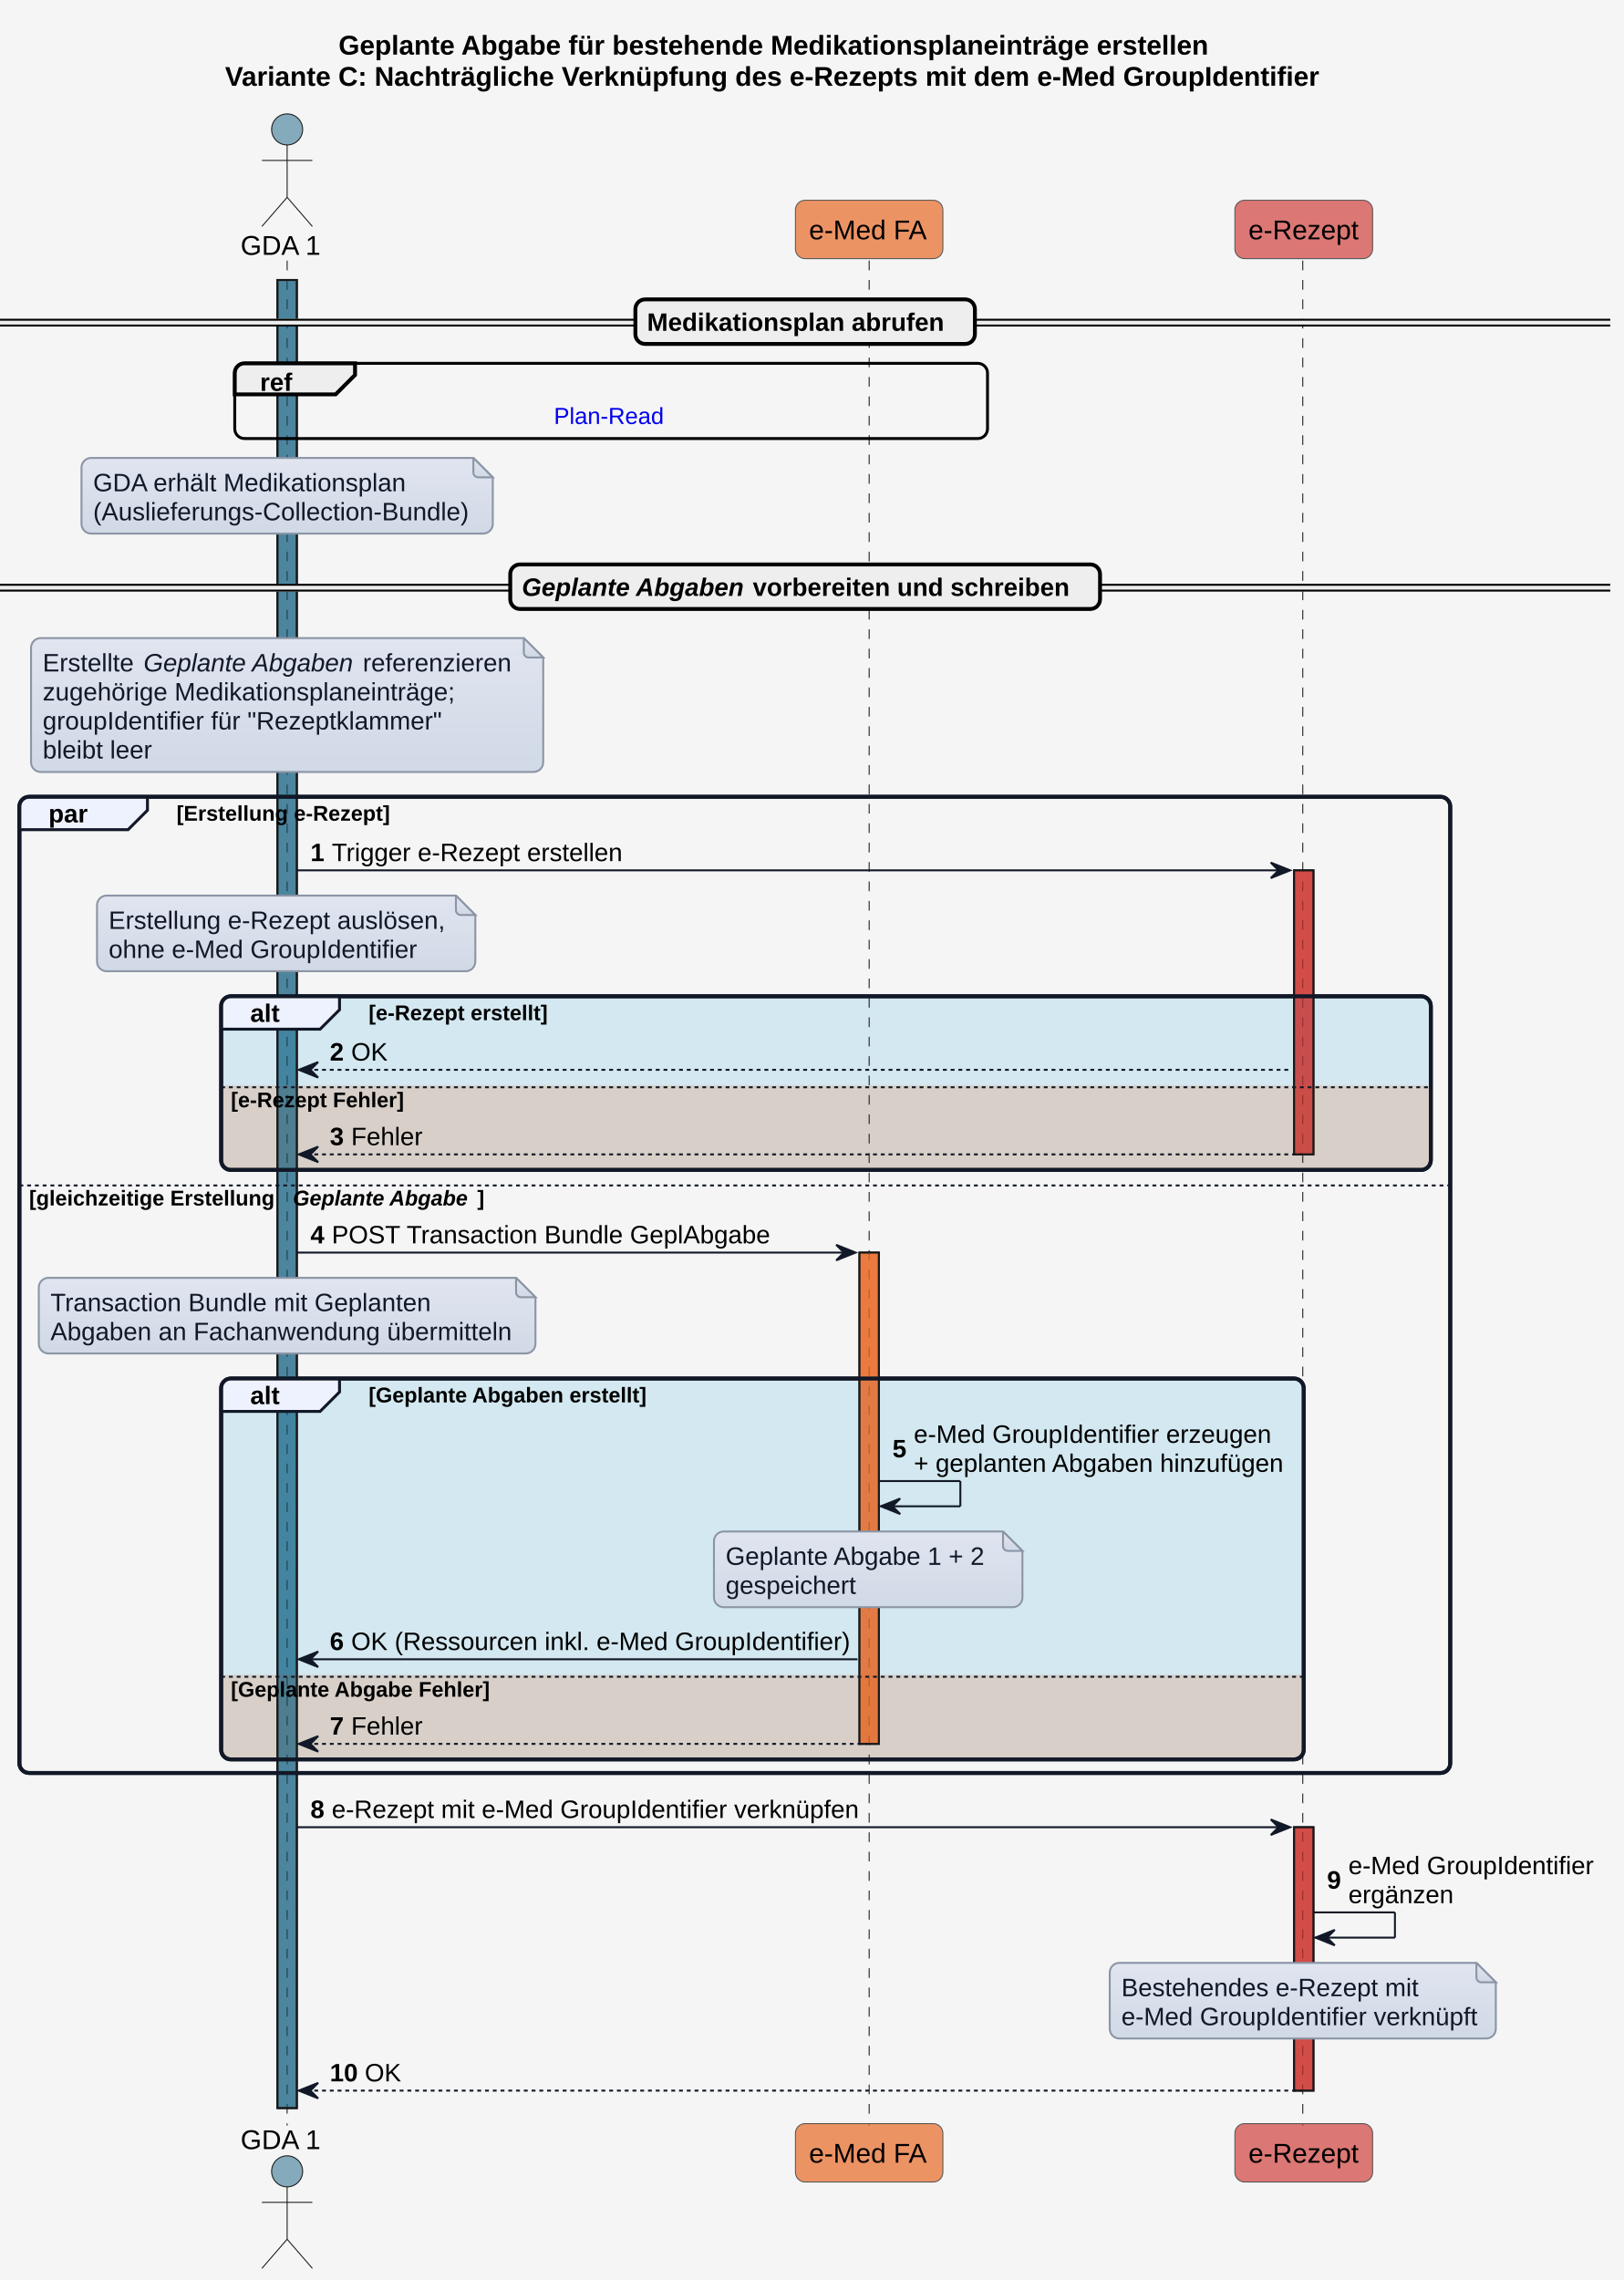
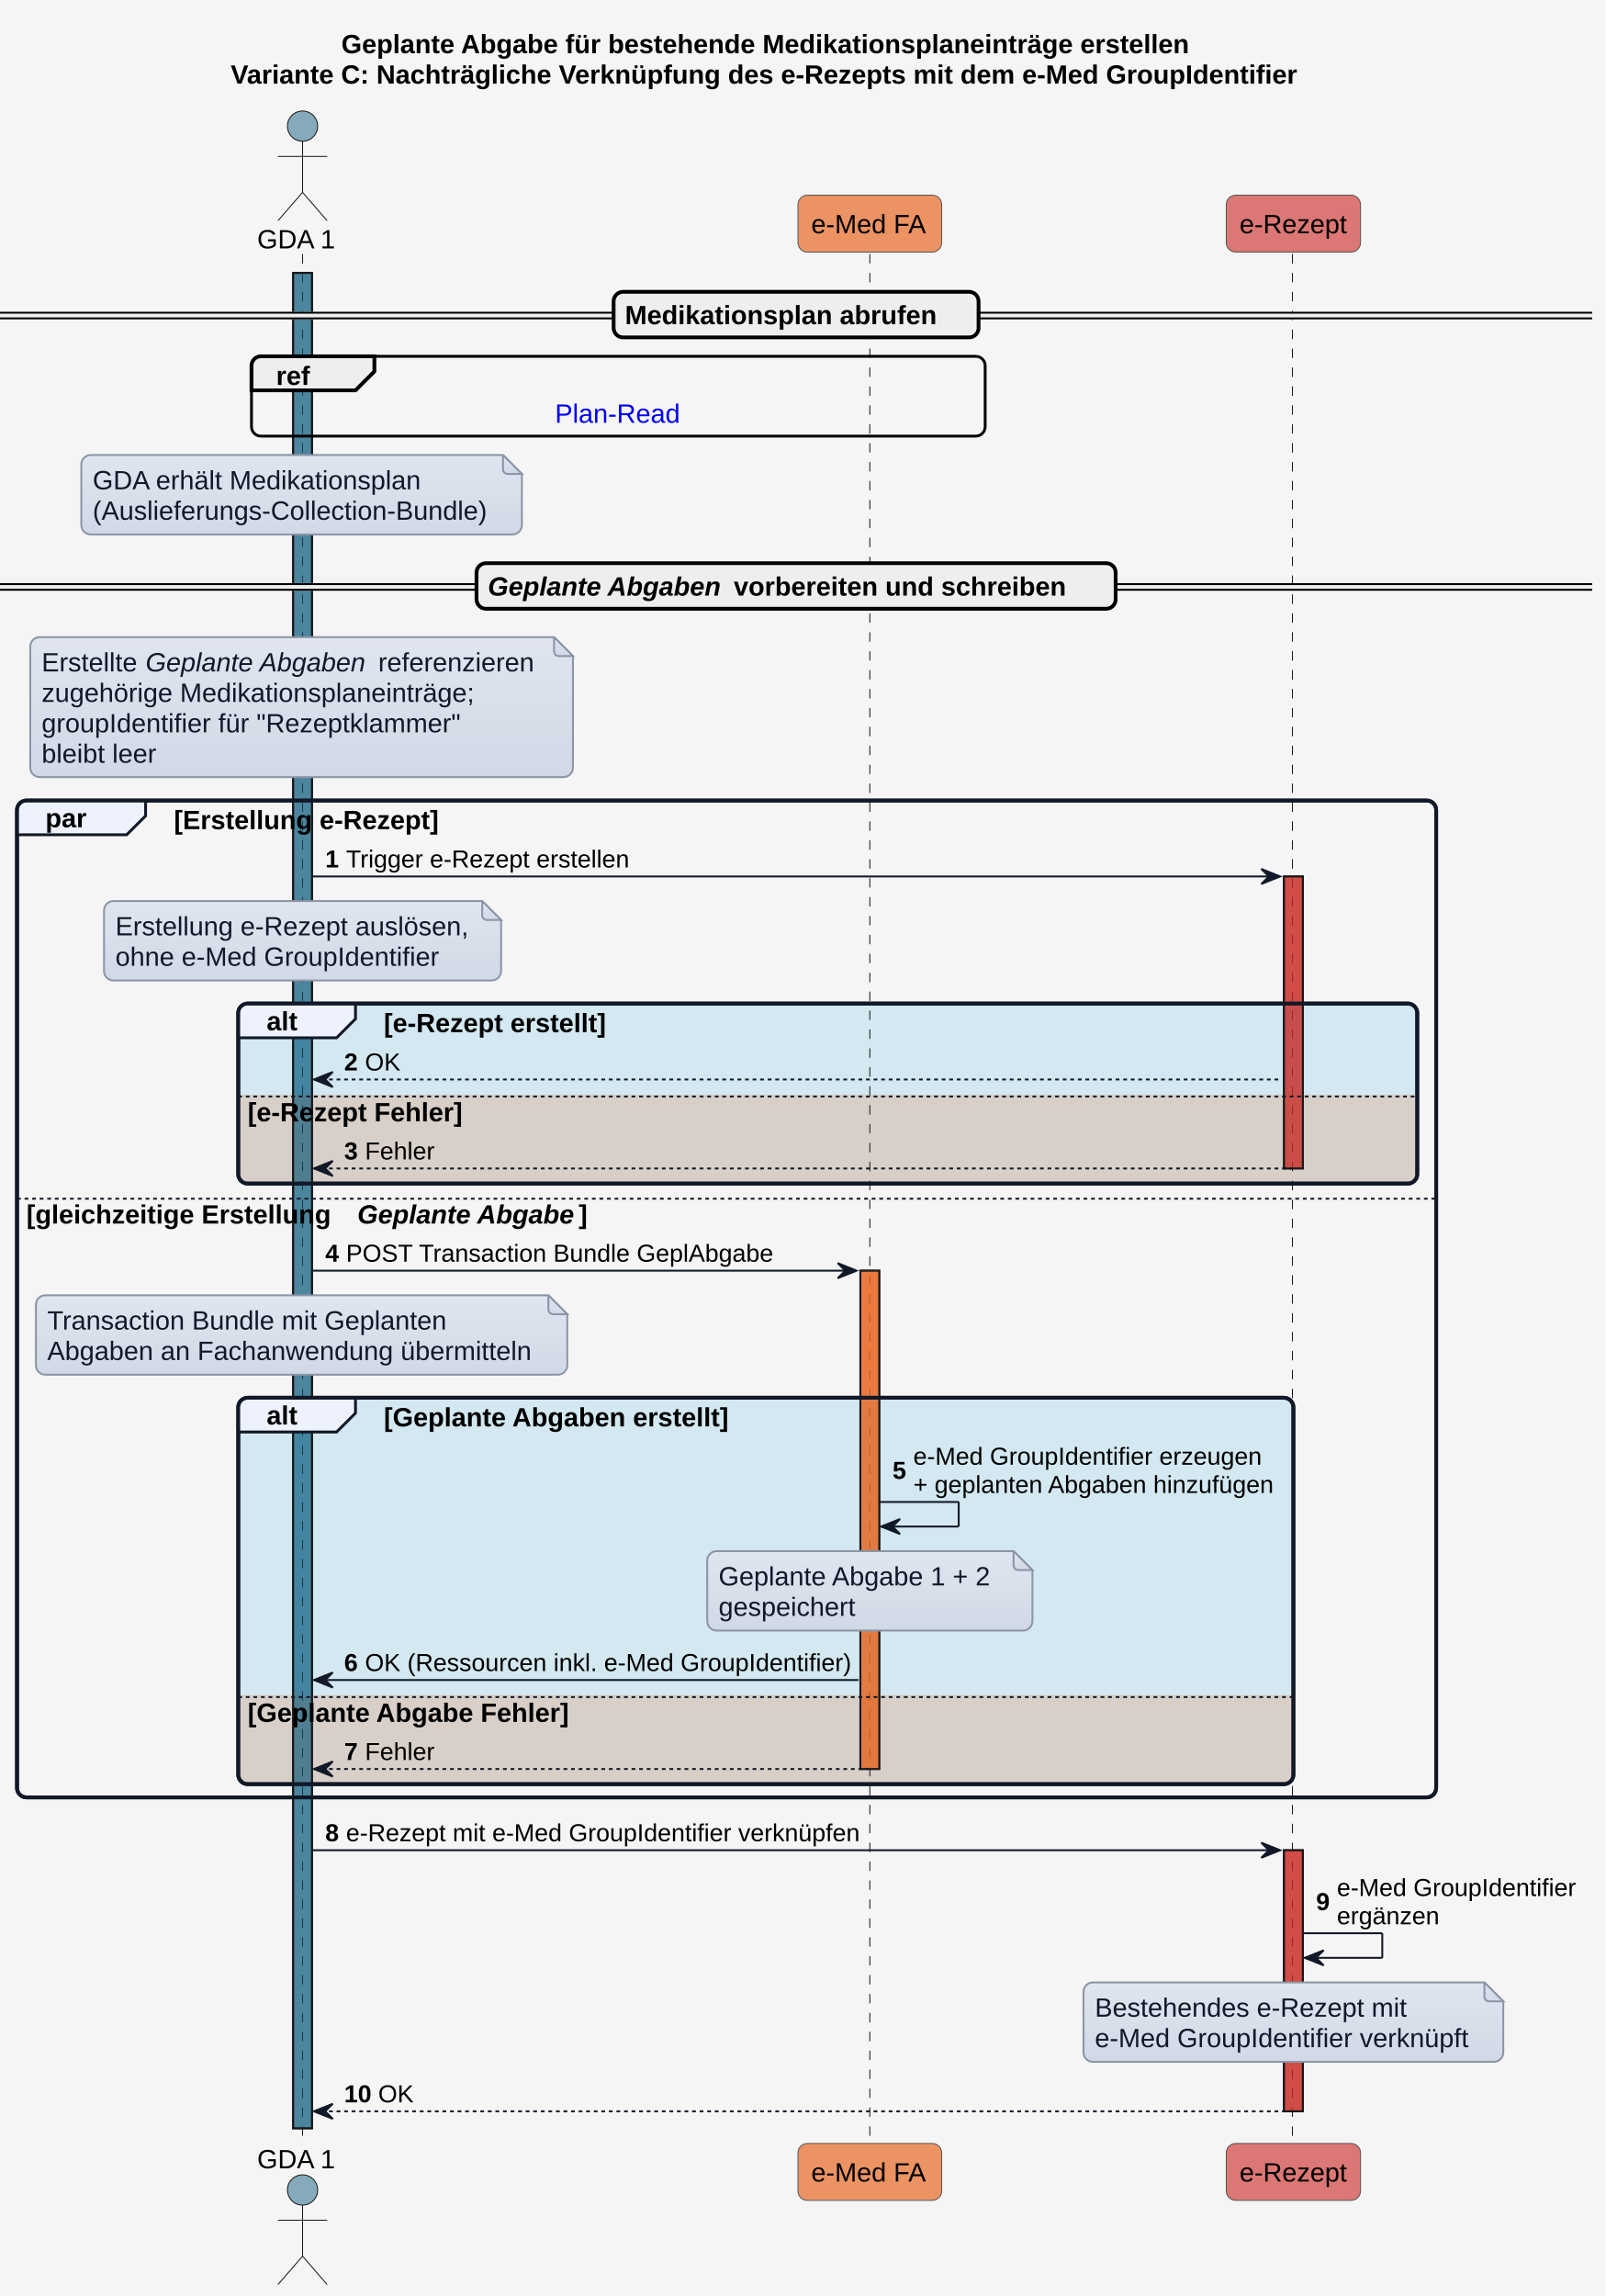
- <svg xmlns="http://www.w3.org/2000/svg" xmlns:xlink="http://www.w3.org/1999/xlink" contentStyleType="text/css" height="1175px" preserveAspectRatio="none" style="width:837px;height:1175px;background:#F5F5F5;" version="1.1" viewBox="0 0 837 1175" width="837px" zoomAndPan="magnify">
+ <svg xmlns="http://www.w3.org/2000/svg" xmlns:xlink="http://www.w3.org/1999/xlink" contentStyleType="text/css" height="1214px" preserveAspectRatio="none" style="width:849px;height:1214px;background:#F5F5F5;" version="1.1" viewBox="0 0 849 1214" width="849px" zoomAndPan="magnify">
  <defs>
-     <linearGradient id="g1kmvmu3nbvphr0" x1="50%" x2="50%" y1="0%" y2="100%">
+     <linearGradient id="g1hen9028u14b0" x1="50%" x2="50%" y1="0%" y2="100%">
      <stop offset="0%" stop-color="#E0E5F0" />
      <stop offset="100%" stop-color="#D1D9E6" />
    </linearGradient>
  </defs>
  <g>
-     <rect fill="#F5F5F5" height="1175" style="stroke:none;stroke-width:1.0;" width="837" x="0" y="0" />
-     <text fill="#000000" font-family="Arial" font-size="14" font-weight="bold" lengthAdjust="spacing" textLength="480" x="174.5" y="28.132">Geplante Abgabe für bestehende Medikationsplaneinträge erstellen</text>
-     <text fill="#000000" font-family="Arial" font-size="14" font-weight="bold" lengthAdjust="spacing" textLength="597" x="116" y="44.23">Variante C: Nachträgliche Verknüpfung des e-Rezepts mit dem e-Med GroupIdentifier</text>
-     <rect fill="#156082" fill-opacity="0.502" height="942.105" style="stroke:#181818;stroke-width:1.0;" width="10" x="143" y="144.296" />
-     <rect fill="#E97232" fill-opacity="0.741" height="253.188" style="stroke:#181818;stroke-width:1.0;" width="10" x="443" y="645.521" />
-     <rect fill="#CD3732" fill-opacity="0.663" height="146.393" style="stroke:#181818;stroke-width:1.0;" width="10" x="667" y="448.531" />
-     <rect fill="#CD3732" fill-opacity="0.663" height="135.744" style="stroke:#181818;stroke-width:1.0;" width="10" x="667" y="941.657" />
-     <rect fill="none" height="503.075" rx="5" ry="5" style="stroke:#111827;stroke-width:2.0;" width="737.5" x="10" y="410.633" />
-     <rect fill="#0F9ED5" fill-opacity="0.145" height="89.495" rx="5" ry="5" style="stroke:#111827;stroke-width:2.0;" width="623.5" x="114" y="513.428" />
-     <path d="M114,559.326 L737.5,559.326 L737.5,597.923 A5,5 0 0 1 732.5,602.923 L119,602.923 A5,5 0 0 1 114,597.923 L114,559.326 " fill="#E97132" fill-opacity="0.208" style="stroke:none;stroke-width:1.0;" />
-     <rect fill="#0F9ED5" fill-opacity="0.145" height="196.29" rx="5" ry="5" style="stroke:#111827;stroke-width:2.0;" width="558" x="114" y="710.418" />
-     <path d="M114,863.111 L672,863.111 L672,901.708 A5,5 0 0 1 667,906.708 L119,906.708 A5,5 0 0 1 114,901.708 L114,863.111 " fill="#E97132" fill-opacity="0.208" style="stroke:none;stroke-width:1.0;" />
-     <line style="stroke:#181818;stroke-width:0.5;stroke-dasharray:5.0,5.0;" x1="148" x2="148" y1="134.296" y2="1095.401" />
-     <line style="stroke:#181818;stroke-width:0.5;stroke-dasharray:5.0,5.0;" x1="448" x2="448" y1="134.296" y2="1095.401" />
-     <line style="stroke:#181818;stroke-width:0.5;stroke-dasharray:5.0,5.0;" x1="671.5" x2="671.5" y1="134.296" y2="1095.401" />
-     <text fill="#000000" font-family="Arial" font-size="14" lengthAdjust="spacing" textLength="42" x="124" y="131.329">GDA 1</text>
-     <ellipse cx="148" cy="66.697" fill="#156082" fill-opacity="0.502" rx="8" ry="8" style="stroke:#181818;stroke-width:0.5;" />
-     <path d="M148,74.697 L148,101.697 M135,82.697 L161,82.697 M148,101.697 L135,116.697 M148,101.697 L161,116.697 " fill="none" style="stroke:#181818;stroke-width:0.5;" />
-     <text fill="#000000" font-family="Arial" font-size="14" lengthAdjust="spacing" textLength="42" x="124" y="1107.533">GDA 1</text>
-     <ellipse cx="148" cy="1118.999" fill="#156082" fill-opacity="0.502" rx="8" ry="8" style="stroke:#181818;stroke-width:0.5;" />
-     <path d="M148,1126.999 L148,1153.999 M135,1134.999 L161,1134.999 M148,1153.999 L135,1168.999 M148,1153.999 L161,1168.999 " fill="none" style="stroke:#181818;stroke-width:0.5;" />
-     <rect fill="#E97232" fill-opacity="0.741" height="30.099" rx="5" ry="5" style="stroke:#555555;stroke-width:0.5;" width="76" x="410" y="103.197" />
-     <text fill="#000000" font-family="Arial" font-size="14" lengthAdjust="spacing" textLength="62" x="417" y="123.329">e-Med FA</text>
-     <rect fill="#E97232" fill-opacity="0.741" height="30.099" rx="5" ry="5" style="stroke:#555555;stroke-width:0.5;" width="76" x="410" y="1094.401" />
-     <text fill="#000000" font-family="Arial" font-size="14" lengthAdjust="spacing" textLength="62" x="417" y="1114.533">e-Med FA</text>
-     <rect fill="#CD3732" fill-opacity="0.663" height="30.099" rx="5" ry="5" style="stroke:#555555;stroke-width:0.5;" width="71" x="636.5" y="103.197" />
-     <text fill="#000000" font-family="Arial" font-size="14" lengthAdjust="spacing" textLength="57" x="643.5" y="123.329">e-Rezept</text>
-     <rect fill="#CD3732" fill-opacity="0.663" height="30.099" rx="5" ry="5" style="stroke:#555555;stroke-width:0.5;" width="71" x="636.5" y="1094.401" />
-     <text fill="#000000" font-family="Arial" font-size="14" lengthAdjust="spacing" textLength="57" x="643.5" y="1114.533">e-Rezept</text>
-     <rect fill="#156082" fill-opacity="0.502" height="942.105" style="stroke:#181818;stroke-width:1.0;" width="10" x="143" y="144.296" />
-     <rect fill="#E97232" fill-opacity="0.741" height="253.188" style="stroke:#181818;stroke-width:1.0;" width="10" x="443" y="645.521" />
-     <rect fill="#CD3732" fill-opacity="0.663" height="146.393" style="stroke:#181818;stroke-width:1.0;" width="10" x="667" y="448.531" />
-     <rect fill="#CD3732" fill-opacity="0.663" height="135.744" style="stroke:#181818;stroke-width:1.0;" width="10" x="667" y="941.657" />
-     <rect fill="#EEEEEE" height="3" rx="5" ry="5" style="stroke:#EEEEEE;stroke-width:1.0;" width="830" x="0" y="164.77" />
-     <line style="stroke:#000000;stroke-width:1.0;" x1="0" x2="830" y1="164.77" y2="164.77" />
-     <line style="stroke:#000000;stroke-width:1.0;" x1="0" x2="830" y1="167.77" y2="167.77" />
-     <rect fill="#EEEEEE" height="22.949" rx="5" ry="5" style="stroke:#000000;stroke-width:2.0;" width="175" x="327.5" y="154.296" />
-     <text fill="#000000" font-family="Arial" font-size="13" font-weight="bold" lengthAdjust="spacing" textLength="157" x="333.5" y="170.49">Medikationsplan abrufen</text>
-     <rect fill="none" height="38.748" rx="5" ry="5" style="stroke:#000000;stroke-width:1.5;" width="388" x="121" y="187.245" />
-     <path d="M126,187.245 L183,187.245 L183,193.245 L173,203.245 L121,203.245 L121,192.245 A5,5 0 0 1 126,187.245 " fill="#EEEEEE" style="stroke:#000000;stroke-width:2.0;" />
-     <text fill="#000000" font-family="Arial" font-size="13" font-weight="bold" lengthAdjust="spacing" textLength="17" x="134" y="201.439">ref</text>
+     <rect fill="#F5F5F5" height="1214" style="stroke:none;stroke-width:1.0;" width="849" x="0" y="0" />
+     <text fill="#000000" font-family="Arial" font-size="14" font-weight="bold" lengthAdjust="spacing" textLength="480" x="180.5" y="28.132">Geplante Abgabe für bestehende Medikationsplaneinträge erstellen</text>
+     <text fill="#000000" font-family="Arial" font-size="14" font-weight="bold" lengthAdjust="spacing" textLength="597" x="122" y="44.23">Variante C: Nachträgliche Verknüpfung des e-Rezepts mit dem e-Med GroupIdentifier</text>
+     <rect fill="#156082" fill-opacity="0.502" height="981.048" style="stroke:#181818;stroke-width:1.0;" width="10" x="155" y="144.296" />
+     <rect fill="#E97232" fill-opacity="0.741" height="263.485" style="stroke:#181818;stroke-width:1.0;" width="10" x="455" y="671.866" />
+     <rect fill="#CD3732" fill-opacity="0.663" height="154.391" style="stroke:#181818;stroke-width:1.0;" width="10" x="679" y="463.428" />
+     <rect fill="#CD3732" fill-opacity="0.663" height="138.043" style="stroke:#181818;stroke-width:1.0;" width="10" x="679" y="978.3" />
+     <rect fill="none" height="527.069" rx="5" ry="5" style="stroke:#111827;stroke-width:2.0;" width="750.5" x="9" y="423.282" />
+     <rect fill="#0F9ED5" fill-opacity="0.145" height="95.193" rx="5" ry="5" style="stroke:#111827;stroke-width:2.0;" width="623.5" x="126" y="530.625" />
+     <path d="M126,578.771 L749.5,578.771 L749.5,620.819 A5,5 0 0 1 744.5,625.819 L131,625.819 A5,5 0 0 1 126,620.819 L126,578.771 " fill="#E97132" fill-opacity="0.208" style="stroke:none;stroke-width:1.0;" />
+     <rect fill="#0F9ED5" fill-opacity="0.145" height="204.288" rx="5" ry="5" style="stroke:#111827;stroke-width:2.0;" width="558" x="126" y="739.063" />
+     <path d="M126,896.304 L684,896.304 L684,938.352 A5,5 0 0 1 679,943.352 L131,943.352 A5,5 0 0 1 126,938.352 L126,896.304 " fill="#E97132" fill-opacity="0.208" style="stroke:none;stroke-width:1.0;" />
+     <line style="stroke:#181818;stroke-width:0.5;stroke-dasharray:5.0,5.0;" x1="160" x2="160" y1="134.296" y2="1134.344" />
+     <line style="stroke:#181818;stroke-width:0.5;stroke-dasharray:5.0,5.0;" x1="460" x2="460" y1="134.296" y2="1134.344" />
+     <line style="stroke:#181818;stroke-width:0.5;stroke-dasharray:5.0,5.0;" x1="683.5" x2="683.5" y1="134.296" y2="1134.344" />
+     <text fill="#000000" font-family="Arial" font-size="14" lengthAdjust="spacing" textLength="42" x="136" y="131.329">GDA 1</text>
+     <ellipse cx="160" cy="66.697" fill="#156082" fill-opacity="0.502" rx="8" ry="8" style="stroke:#181818;stroke-width:0.5;" />
+     <path d="M160,74.697 L160,101.697 M147,82.697 L173,82.697 M160,101.697 L147,116.697 M160,101.697 L173,116.697 " fill="none" style="stroke:#181818;stroke-width:0.5;" />
+     <text fill="#000000" font-family="Arial" font-size="14" lengthAdjust="spacing" textLength="42" x="136" y="1146.476">GDA 1</text>
+     <ellipse cx="160" cy="1157.942" fill="#156082" fill-opacity="0.502" rx="8" ry="8" style="stroke:#181818;stroke-width:0.5;" />
+     <path d="M160,1165.942 L160,1192.942 M147,1173.942 L173,1173.942 M160,1192.942 L147,1207.942 M160,1192.942 L173,1207.942 " fill="none" style="stroke:#181818;stroke-width:0.5;" />
+     <rect fill="#E97232" fill-opacity="0.741" height="30.099" rx="5" ry="5" style="stroke:#555555;stroke-width:0.5;" width="76" x="422" y="103.197" />
+     <text fill="#000000" font-family="Arial" font-size="14" lengthAdjust="spacing" textLength="62" x="429" y="123.329">e-Med FA</text>
+     <rect fill="#E97232" fill-opacity="0.741" height="30.099" rx="5" ry="5" style="stroke:#555555;stroke-width:0.5;" width="76" x="422" y="1133.344" />
+     <text fill="#000000" font-family="Arial" font-size="14" lengthAdjust="spacing" textLength="62" x="429" y="1153.476">e-Med FA</text>
+     <rect fill="#CD3732" fill-opacity="0.663" height="30.099" rx="5" ry="5" style="stroke:#555555;stroke-width:0.5;" width="71" x="648.5" y="103.197" />
+     <text fill="#000000" font-family="Arial" font-size="14" lengthAdjust="spacing" textLength="57" x="655.5" y="123.329">e-Rezept</text>
+     <rect fill="#CD3732" fill-opacity="0.663" height="30.099" rx="5" ry="5" style="stroke:#555555;stroke-width:0.5;" width="71" x="648.5" y="1133.344" />
+     <text fill="#000000" font-family="Arial" font-size="14" lengthAdjust="spacing" textLength="57" x="655.5" y="1153.476">e-Rezept</text>
+     <rect fill="#156082" fill-opacity="0.502" height="981.048" style="stroke:#181818;stroke-width:1.0;" width="10" x="155" y="144.296" />
+     <rect fill="#E97232" fill-opacity="0.741" height="263.485" style="stroke:#181818;stroke-width:1.0;" width="10" x="455" y="671.866" />
+     <rect fill="#CD3732" fill-opacity="0.663" height="154.391" style="stroke:#181818;stroke-width:1.0;" width="10" x="679" y="463.428" />
+     <rect fill="#CD3732" fill-opacity="0.663" height="138.043" style="stroke:#181818;stroke-width:1.0;" width="10" x="679" y="978.3" />
+     <rect fill="#EEEEEE" height="3" rx="5" ry="5" style="stroke:#EEEEEE;stroke-width:1.0;" width="842" x="0" y="165.345" />
+     <line style="stroke:#000000;stroke-width:1.0;" x1="0" x2="842" y1="165.345" y2="165.345" />
+     <line style="stroke:#000000;stroke-width:1.0;" x1="0" x2="842" y1="168.345" y2="168.345" />
+     <rect fill="#EEEEEE" height="24.099" rx="5" ry="5" style="stroke:#000000;stroke-width:2.0;" width="193" x="324.5" y="154.296" />
+     <text fill="#000000" font-family="Arial" font-size="14" font-weight="bold" lengthAdjust="spacing" textLength="175" x="330.5" y="171.428">Medikationsplan abrufen</text>
+     <rect fill="none" height="42.197" rx="5" ry="5" style="stroke:#000000;stroke-width:1.5;" width="388" x="133" y="188.394" />
+     <path d="M138,188.394 L198,188.394 L198,196.394 L188,206.394 L133,206.394 L133,193.394 A5,5 0 0 1 138,188.394 " fill="#EEEEEE" style="stroke:#000000;stroke-width:2.0;" />
+     <text fill="#000000" font-family="Arial" font-size="14" font-weight="bold" lengthAdjust="spacing" textLength="20" x="146" y="203.526">ref</text>
    <a href="interactions.html#sequenzdiagramm-plan-read" target="_top" title="interactions.html#sequenzdiagramm-plan-read" xlink:actuate="onRequest" xlink:href="interactions.html#sequenzdiagramm-plan-read" xlink:show="new" xlink:title="interactions.html#sequenzdiagramm-plan-read" xlink:type="simple">
-       <text fill="#0000EE" font-family="Arial" font-size="12" lengthAdjust="spacing" textLength="59" x="285.5" y="218.5">Plan-Read</text>
+       <text fill="#0000EE" font-family="Arial" font-size="14" lengthAdjust="spacing" textLength="67" x="293.5" y="223.526">Plan-Read</text>
    </a>
-     <path d="M42,240.992 L42,269.992 A5,5 0 0 0 47,274.992 L249,274.992 A5,5 0 0 0 254,269.992 L254,245.992 L244,235.992 L47,235.992 A5,5 0 0 0 42,240.992 " fill="url(#g1kmvmu3nbvphr0)" style="stroke:#8B95A5;stroke-width:1.0;" />
-     <path d="M244,235.992 L244,243.492 A2.5,2.5 0 0 0 246.5,245.992 L254,245.992 L244,235.992 " fill="url(#g1kmvmu3nbvphr0)" style="stroke:#8B95A5;stroke-width:1.0;" />
-     <text fill="#111827" font-family="Arial" font-size="13" lengthAdjust="spacing" textLength="162" x="48" y="253.186">GDA erhält Medikationsplan</text>
-     <text fill="#111827" font-family="Arial" font-size="13" lengthAdjust="spacing" textLength="191" x="48" y="268.135">(Auslieferungs-Collection-Bundle)</text>
-     <rect fill="#EEEEEE" height="3" rx="5" ry="5" style="stroke:#EEEEEE;stroke-width:1.0;" width="830" x="0" y="301.364" />
-     <line style="stroke:#000000;stroke-width:1.0;" x1="0" x2="830" y1="301.364" y2="301.364" />
-     <line style="stroke:#000000;stroke-width:1.0;" x1="0" x2="830" y1="304.364" y2="304.364" />
-     <rect fill="#EEEEEE" height="22.949" rx="5" ry="5" style="stroke:#000000;stroke-width:2.0;" width="304" x="263" y="290.89" />
-     <text fill="#000000" font-family="Arial" font-size="13" font-style="italic" font-weight="bold" lengthAdjust="spacing" textLength="115" x="269" y="307.084">Geplante Abgaben</text>
-     <text fill="#000000" font-family="Arial" font-size="13" font-weight="bold" lengthAdjust="spacing" textLength="167" x="388" y="307.084">vorbereiten und schreiben</text>
-     <path d="M16,333.838 L16,392.838 A5,5 0 0 0 21,397.838 L275,397.838 A5,5 0 0 0 280,392.838 L280,338.838 L270,328.838 L21,328.838 A5,5 0 0 0 16,333.838 " fill="url(#g1kmvmu3nbvphr0)" style="stroke:#8B95A5;stroke-width:1.0;" />
-     <path d="M270,328.838 L270,336.338 A2.5,2.5 0 0 0 272.5,338.838 L280,338.838 L270,328.838 " fill="url(#g1kmvmu3nbvphr0)" style="stroke:#8B95A5;stroke-width:1.0;" />
-     <text fill="#111827" font-family="Arial" font-size="13" lengthAdjust="spacing" textLength="48" x="22" y="346.032">Erstellte</text>
-     <text fill="#111827" font-family="Arial" font-size="13" font-style="italic" lengthAdjust="spacing" textLength="109" x="74" y="346.032">Geplante Abgaben</text>
-     <text fill="#111827" font-family="Arial" font-size="13" lengthAdjust="spacing" textLength="74" x="187" y="346.032">referenzieren</text>
-     <text fill="#111827" font-family="Arial" font-size="13" lengthAdjust="spacing" textLength="211" x="22" y="360.981">zugehörige Medikationsplaneinträge;</text>
-     <text fill="#111827" font-family="Arial" font-size="13" lengthAdjust="spacing" textLength="203" x="22" y="375.93">groupIdentifier für "Rezeptklammer"</text>
-     <text fill="#111827" font-family="Arial" font-size="13" lengthAdjust="spacing" textLength="56" x="22" y="390.878">bleibt leer</text>
-     <path d="M15,410.633 L76,410.633 L76,417.582 L66,427.582 L10,427.582 L10,415.633 A5,5 0 0 1 15,410.633 " fill="#EEF2FF" style="stroke:#111827;stroke-width:1.5;" />
-     <rect fill="none" height="503.075" rx="5" ry="5" style="stroke:#111827;stroke-width:2.0;" width="737.5" x="10" y="410.633" />
-     <text fill="#000000" font-family="Arial" font-size="13" font-weight="bold" lengthAdjust="spacing" textLength="21" x="25" y="423.827">par</text>
-     <text fill="#000000" font-family="Arial" font-size="11" font-weight="bold" lengthAdjust="spacing" textLength="116" x="91" y="422.951">[Erstellung e-Rezept]</text>
-     <polygon fill="#111827" points="655,444.531,665,448.531,655,452.531,659,448.531" style="stroke:#111827;stroke-width:1.0;" />
-     <line style="stroke:#111827;stroke-width:1.0;" x1="153" x2="661" y1="448.531" y2="448.531" />
-     <text fill="#000000" font-family="Arial" font-size="13" font-weight="bold" lengthAdjust="spacing" textLength="7" x="160" y="443.776">1</text>
-     <text fill="#000000" font-family="Arial" font-size="13" lengthAdjust="spacing" textLength="148" x="171" y="443.776">Trigger e-Rezept erstellen</text>
-     <path d="M50,466.531 L50,495.531 A5,5 0 0 0 55,500.531 L240,500.531 A5,5 0 0 0 245,495.531 L245,471.531 L235,461.531 L55,461.531 A5,5 0 0 0 50,466.531 " fill="url(#g1kmvmu3nbvphr0)" style="stroke:#8B95A5;stroke-width:1.0;" />
-     <path d="M235,461.531 L235,469.031 A2.5,2.5 0 0 0 237.5,471.531 L245,471.531 L235,461.531 " fill="url(#g1kmvmu3nbvphr0)" style="stroke:#8B95A5;stroke-width:1.0;" />
-     <text fill="#111827" font-family="Arial" font-size="13" lengthAdjust="spacing" textLength="174" x="56" y="478.725">Erstellung e-Rezept auslösen,</text>
-     <text fill="#111827" font-family="Arial" font-size="13" lengthAdjust="spacing" textLength="155" x="56" y="493.673">ohne e-Med GroupIdentifier</text>
-     <path d="M119,513.428 L175,513.428 L175,520.377 L165,530.377 L114,530.377 L114,518.428 A5,5 0 0 1 119,513.428 " fill="#EEF2FF" style="stroke:#111827;stroke-width:1.5;" />
-     <rect fill="none" height="89.495" rx="5" ry="5" style="stroke:#111827;stroke-width:2.0;" width="623.5" x="114" y="513.428" />
-     <text fill="#000000" font-family="Arial" font-size="13" font-weight="bold" lengthAdjust="spacing" textLength="16" x="129" y="526.622">alt</text>
-     <text fill="#000000" font-family="Arial" font-size="11" font-weight="bold" lengthAdjust="spacing" textLength="100" x="190" y="525.746">[e-Rezept erstellt]</text>
-     <polygon fill="#111827" points="164,547.326,154,551.326,164,555.326,160,551.326" style="stroke:#111827;stroke-width:1.0;" />
-     <line style="stroke:#111827;stroke-width:1.0;stroke-dasharray:2.0,2.0;" x1="158" x2="666" y1="551.326" y2="551.326" />
-     <text fill="#000000" font-family="Arial" font-size="13" font-weight="bold" lengthAdjust="spacing" textLength="7" x="170" y="546.571">2</text>
-     <text fill="#000000" font-family="Arial" font-size="13" lengthAdjust="spacing" textLength="19" x="181" y="546.571">OK</text>
-     <line style="stroke:#111827;stroke-width:1.0;stroke-dasharray:2.0,2.0;" x1="114" x2="737.5" y1="560.326" y2="560.326" />
-     <text fill="#000000" font-family="Arial" font-size="11" font-weight="bold" lengthAdjust="spacing" textLength="95" x="119" y="570.644">[e-Rezept Fehler]</text>
-     <polygon fill="#111827" points="164,590.923,154,594.923,164,598.923,160,594.923" style="stroke:#111827;stroke-width:1.0;" />
-     <line style="stroke:#111827;stroke-width:1.0;stroke-dasharray:2.0,2.0;" x1="158" x2="671" y1="594.923" y2="594.923" />
-     <text fill="#000000" font-family="Arial" font-size="13" font-weight="bold" lengthAdjust="spacing" textLength="7" x="170" y="590.168">3</text>
-     <text fill="#000000" font-family="Arial" font-size="13" lengthAdjust="spacing" textLength="36" x="181" y="590.168">Fehler</text>
-     <line style="stroke:#111827;stroke-width:1.0;stroke-dasharray:2.0,2.0;" x1="10" x2="747.5" y1="610.923" y2="610.923" />
-     <text fill="#000000" font-family="Arial" font-size="11" font-weight="bold" lengthAdjust="spacing" textLength="133" x="15" y="621.241">[gleichzeitige Erstellung</text>
-     <text fill="#000000" font-family="Arial" font-size="11" font-style="italic" font-weight="bold" lengthAdjust="spacing" textLength="95" x="151" y="621.241">Geplante Abgabe</text>
-     <text fill="#000000" font-family="Arial" font-size="11" font-weight="bold" lengthAdjust="spacing" textLength="4" x="246" y="621.241">]</text>
-     <polygon fill="#111827" points="431,641.521,441,645.521,431,649.521,435,645.521" style="stroke:#111827;stroke-width:1.0;" />
-     <line style="stroke:#111827;stroke-width:1.0;" x1="153" x2="437" y1="645.521" y2="645.521" />
-     <text fill="#000000" font-family="Arial" font-size="13" font-weight="bold" lengthAdjust="spacing" textLength="7" x="160" y="640.766">4</text>
-     <text fill="#000000" font-family="Arial" font-size="13" lengthAdjust="spacing" textLength="225" x="171" y="640.766">POST Transaction Bundle GeplAbgabe</text>
-     <path d="M20,663.521 L20,692.521 A5,5 0 0 0 25,697.521 L271,697.521 A5,5 0 0 0 276,692.521 L276,668.521 L266,658.521 L25,658.521 A5,5 0 0 0 20,663.521 " fill="url(#g1kmvmu3nbvphr0)" style="stroke:#8B95A5;stroke-width:1.0;" />
-     <path d="M266,658.521 L266,666.021 A2.5,2.5 0 0 0 268.5,668.521 L276,668.521 L266,658.521 " fill="url(#g1kmvmu3nbvphr0)" style="stroke:#8B95A5;stroke-width:1.0;" />
-     <text fill="#111827" font-family="Arial" font-size="13" lengthAdjust="spacing" textLength="196" x="26" y="675.715">Transaction Bundle mit Geplanten</text>
-     <text fill="#111827" font-family="Arial" font-size="13" lengthAdjust="spacing" textLength="235" x="26" y="690.664">Abgaben an Fachanwendung übermitteln</text>
-     <path d="M119,710.418 L175,710.418 L175,717.367 L165,727.367 L114,727.367 L114,715.418 A5,5 0 0 1 119,710.418 " fill="#EEF2FF" style="stroke:#111827;stroke-width:1.5;" />
-     <rect fill="none" height="196.29" rx="5" ry="5" style="stroke:#111827;stroke-width:2.0;" width="558" x="114" y="710.418" />
-     <text fill="#000000" font-family="Arial" font-size="13" font-weight="bold" lengthAdjust="spacing" textLength="16" x="129" y="723.612">alt</text>
-     <text fill="#000000" font-family="Arial" font-size="11" font-weight="bold" lengthAdjust="spacing" textLength="152" x="190" y="722.736">[Geplante Abgaben erstellt]</text>
-     <line style="stroke:#111827;stroke-width:1.0;" x1="453" x2="495" y1="763.265" y2="763.265" />
-     <line style="stroke:#111827;stroke-width:1.0;" x1="495" x2="495" y1="763.265" y2="776.265" />
-     <line style="stroke:#111827;stroke-width:1.0;" x1="454" x2="495" y1="776.265" y2="776.265" />
-     <polygon fill="#111827" points="464,772.265,454,776.265,464,780.265,460,776.265" style="stroke:#111827;stroke-width:1.0;" />
-     <text fill="#000000" font-family="Arial" font-size="13" font-weight="bold" lengthAdjust="spacing" textLength="7" x="460" y="751.035">5</text>
-     <text fill="#000000" font-family="Arial" font-size="13" lengthAdjust="spacing" textLength="180" x="471" y="743.561">e-Med GroupIdentifier erzeugen</text>
-     <text fill="#000000" font-family="Arial" font-size="13" lengthAdjust="spacing" textLength="189" x="471" y="758.51">+ geplanten Abgaben hinzufügen</text>
-     <path d="M368,794.265 L368,823.265 A5,5 0 0 0 373,828.265 L522,828.265 A5,5 0 0 0 527,823.265 L527,799.265 L517,789.265 L373,789.265 A5,5 0 0 0 368,794.265 " fill="url(#g1kmvmu3nbvphr0)" style="stroke:#8B95A5;stroke-width:1.0;" />
-     <path d="M517,789.265 L517,796.765 A2.5,2.5 0 0 0 519.5,799.265 L527,799.265 L517,789.265 " fill="url(#g1kmvmu3nbvphr0)" style="stroke:#8B95A5;stroke-width:1.0;" />
-     <text fill="#111827" font-family="Arial" font-size="13" lengthAdjust="spacing" textLength="134" x="374" y="806.458">Geplante Abgabe 1 + 2</text>
-     <text fill="#111827" font-family="Arial" font-size="13" lengthAdjust="spacing" textLength="67" x="374" y="821.407">gespeichert</text>
-     <polygon fill="#111827" points="164,851.111,154,855.111,164,859.111,160,855.111" style="stroke:#111827;stroke-width:1.0;" />
-     <line style="stroke:#111827;stroke-width:1.0;" x1="158" x2="442" y1="855.111" y2="855.111" />
-     <text fill="#000000" font-family="Arial" font-size="13" font-weight="bold" lengthAdjust="spacing" textLength="7" x="170" y="850.356">6</text>
-     <text fill="#000000" font-family="Arial" font-size="13" lengthAdjust="spacing" textLength="255" x="181" y="850.356">OK (Ressourcen inkl. e-Med GroupIdentifier)</text>
-     <line style="stroke:#111827;stroke-width:1.0;stroke-dasharray:2.0,2.0;" x1="114" x2="672" y1="864.111" y2="864.111" />
-     <text fill="#000000" font-family="Arial" font-size="11" font-weight="bold" lengthAdjust="spacing" textLength="140" x="119" y="874.429">[Geplante Abgabe Fehler]</text>
-     <polygon fill="#111827" points="164,894.708,154,898.708,164,902.708,160,898.708" style="stroke:#111827;stroke-width:1.0;" />
-     <line style="stroke:#111827;stroke-width:1.0;stroke-dasharray:2.0,2.0;" x1="158" x2="447" y1="898.708" y2="898.708" />
-     <text fill="#000000" font-family="Arial" font-size="13" font-weight="bold" lengthAdjust="spacing" textLength="7" x="170" y="893.954">7</text>
-     <text fill="#000000" font-family="Arial" font-size="13" lengthAdjust="spacing" textLength="36" x="181" y="893.954">Fehler</text>
-     <polygon fill="#111827" points="655,937.657,665,941.657,655,945.657,659,941.657" style="stroke:#111827;stroke-width:1.0;" />
-     <line style="stroke:#111827;stroke-width:1.0;" x1="153" x2="661" y1="941.657" y2="941.657" />
-     <text fill="#000000" font-family="Arial" font-size="13" font-weight="bold" lengthAdjust="spacing" textLength="7" x="160" y="936.902">8</text>
-     <text fill="#000000" font-family="Arial" font-size="13" lengthAdjust="spacing" textLength="266" x="171" y="936.902">e-Rezept mit e-Med GroupIdentifier verknüpfen</text>
-     <line style="stroke:#111827;stroke-width:1.0;" x1="677" x2="719" y1="985.555" y2="985.555" />
-     <line style="stroke:#111827;stroke-width:1.0;" x1="719" x2="719" y1="985.555" y2="998.555" />
-     <line style="stroke:#111827;stroke-width:1.0;" x1="678" x2="719" y1="998.555" y2="998.555" />
-     <polygon fill="#111827" points="688,994.555,678,998.555,688,1002.555,684,998.555" style="stroke:#111827;stroke-width:1.0;" />
-     <text fill="#000000" font-family="Arial" font-size="13" font-weight="bold" lengthAdjust="spacing" textLength="7" x="684" y="973.325">9</text>
-     <text fill="#000000" font-family="Arial" font-size="13" lengthAdjust="spacing" textLength="123" x="695" y="965.851">e-Med GroupIdentifier</text>
-     <text fill="#000000" font-family="Arial" font-size="13" lengthAdjust="spacing" textLength="53" x="695" y="980.8">ergänzen</text>
-     <path d="M572,1016.555 L572,1045.555 A5,5 0 0 0 577,1050.555 L766,1050.555 A5,5 0 0 0 771,1045.555 L771,1021.555 L761,1011.555 L577,1011.555 A5,5 0 0 0 572,1016.555 " fill="url(#g1kmvmu3nbvphr0)" style="stroke:#8B95A5;stroke-width:1.0;" />
-     <path d="M761,1011.555 L761,1019.055 A2.5,2.5 0 0 0 763.5,1021.555 L771,1021.555 L761,1011.555 " fill="url(#g1kmvmu3nbvphr0)" style="stroke:#8B95A5;stroke-width:1.0;" />
-     <text fill="#111827" font-family="Arial" font-size="13" lengthAdjust="spacing" textLength="154" x="578" y="1028.748">Bestehendes e-Rezept mit</text>
-     <text fill="#111827" font-family="Arial" font-size="13" lengthAdjust="spacing" textLength="178" x="578" y="1043.697">e-Med GroupIdentifier verknüpft</text>
-     <polygon fill="#111827" points="164,1073.401,154,1077.401,164,1081.401,160,1077.401" style="stroke:#111827;stroke-width:1.0;" />
-     <line style="stroke:#111827;stroke-width:1.0;stroke-dasharray:2.0,2.0;" x1="158" x2="671" y1="1077.401" y2="1077.401" />
-     <text fill="#000000" font-family="Arial" font-size="13" font-weight="bold" lengthAdjust="spacing" textLength="14" x="170" y="1072.646">10</text>
-     <text fill="#000000" font-family="Arial" font-size="13" lengthAdjust="spacing" textLength="19" x="188" y="1072.646">OK</text>
+     <path d="M43,245.592 L43,277.592 A5,5 0 0 0 48,282.592 L271,282.592 A5,5 0 0 0 276,277.592 L276,250.592 L266,240.592 L48,240.592 A5,5 0 0 0 43,245.592 " fill="url(#g1hen9028u14b0)" style="stroke:#8B95A5;stroke-width:1.0;" />
+     <path d="M266,240.592 L266,248.092 A2.5,2.5 0 0 0 268.5,250.592 L276,250.592 L266,240.592 " fill="url(#g1hen9028u14b0)" style="stroke:#8B95A5;stroke-width:1.0;" />
+     <text fill="#111827" font-family="Arial" font-size="14" lengthAdjust="spacing" textLength="176" x="49" y="258.724">GDA erhält Medikationsplan</text>
+     <text fill="#111827" font-family="Arial" font-size="14" lengthAdjust="spacing" textLength="212" x="49" y="274.822">(Auslieferungs-Collection-Bundle)</text>
+     <rect fill="#EEEEEE" height="3" rx="5" ry="5" style="stroke:#EEEEEE;stroke-width:1.0;" width="842" x="0" y="308.838" />
+     <line style="stroke:#000000;stroke-width:1.0;" x1="0" x2="842" y1="308.838" y2="308.838" />
+     <line style="stroke:#000000;stroke-width:1.0;" x1="0" x2="842" y1="311.838" y2="311.838" />
+     <rect fill="#EEEEEE" height="24.099" rx="5" ry="5" style="stroke:#000000;stroke-width:2.0;" width="338" x="252" y="297.789" />
+     <text fill="#000000" font-family="Arial" font-size="14" font-style="italic" font-weight="bold" lengthAdjust="spacing" textLength="126" x="258" y="314.921">Geplante Abgaben</text>
+     <text fill="#000000" font-family="Arial" font-size="14" font-weight="bold" lengthAdjust="spacing" textLength="190" x="388" y="314.921">vorbereiten und schreiben</text>
+     <path d="M16,341.888 L16,405.888 A5,5 0 0 0 21,410.888 L298,410.888 A5,5 0 0 0 303,405.888 L303,346.888 L293,336.888 L21,336.888 A5,5 0 0 0 16,341.888 " fill="url(#g1hen9028u14b0)" style="stroke:#8B95A5;stroke-width:1.0;" />
+     <path d="M293,336.888 L293,344.388 A2.5,2.5 0 0 0 295.5,346.888 L303,346.888 L293,336.888 " fill="url(#g1hen9028u14b0)" style="stroke:#8B95A5;stroke-width:1.0;" />
+     <text fill="#111827" font-family="Arial" font-size="14" lengthAdjust="spacing" textLength="51" x="22" y="355.019">Erstellte</text>
+     <text fill="#111827" font-family="Arial" font-size="14" font-style="italic" lengthAdjust="spacing" textLength="119" x="77" y="355.019">Geplante Abgaben</text>
+     <text fill="#111827" font-family="Arial" font-size="14" lengthAdjust="spacing" textLength="84" x="200" y="355.019">referenzieren</text>
+     <text fill="#111827" font-family="Arial" font-size="14" lengthAdjust="spacing" textLength="232" x="22" y="371.118">zugehörige Medikationsplaneinträge;</text>
+     <text fill="#111827" font-family="Arial" font-size="14" lengthAdjust="spacing" textLength="223" x="22" y="387.217">groupIdentifier für "Rezeptklammer"</text>
+     <text fill="#111827" font-family="Arial" font-size="14" lengthAdjust="spacing" textLength="62" x="22" y="403.315">bleibt leer</text>
+     <path d="M14,423.282 L77,423.282 L77,431.381 L67,441.381 L9,441.381 L9,428.282 A5,5 0 0 1 14,423.282 " fill="#EEF2FF" style="stroke:#111827;stroke-width:1.5;" />
+     <rect fill="none" height="527.069" rx="5" ry="5" style="stroke:#111827;stroke-width:2.0;" width="750.5" x="9" y="423.282" />
+     <text fill="#000000" font-family="Arial" font-size="14" font-weight="bold" lengthAdjust="spacing" textLength="23" x="24" y="437.414">par</text>
+     <text fill="#000000" font-family="Arial" font-size="14" font-weight="bold" lengthAdjust="spacing" textLength="149" x="92" y="438.414">[Erstellung e-Rezept]</text>
+     <polygon fill="#111827" points="667,459.428,677,463.428,667,467.428,671,463.428" style="stroke:#111827;stroke-width:1.0;" />
+     <line style="stroke:#111827;stroke-width:1.0;" x1="165" x2="673" y1="463.428" y2="463.428" />
+     <text fill="#000000" font-family="Arial" font-size="13" font-weight="bold" lengthAdjust="spacing" textLength="7" x="172" y="458.673">1</text>
+     <text fill="#000000" font-family="Arial" font-size="13" lengthAdjust="spacing" textLength="148" x="183" y="458.673">Trigger e-Rezept erstellen</text>
+     <path d="M55,481.428 L55,513.428 A5,5 0 0 0 60,518.428 L260,518.428 A5,5 0 0 0 265,513.428 L265,486.428 L255,476.428 L60,476.428 A5,5 0 0 0 55,481.428 " fill="url(#g1hen9028u14b0)" style="stroke:#8B95A5;stroke-width:1.0;" />
+     <path d="M255,476.428 L255,483.928 A2.5,2.5 0 0 0 257.5,486.428 L265,486.428 L255,476.428 " fill="url(#g1hen9028u14b0)" style="stroke:#8B95A5;stroke-width:1.0;" />
+     <text fill="#111827" font-family="Arial" font-size="14" lengthAdjust="spacing" textLength="189" x="61" y="494.56">Erstellung e-Rezept auslösen,</text>
+     <text fill="#111827" font-family="Arial" font-size="14" lengthAdjust="spacing" textLength="174" x="61" y="510.659">ohne e-Med GroupIdentifier</text>
+     <path d="M131,530.625 L188,530.625 L188,538.724 L178,548.724 L126,548.724 L126,535.625 A5,5 0 0 1 131,530.625 " fill="#EEF2FF" style="stroke:#111827;stroke-width:1.5;" />
+     <rect fill="none" height="95.193" rx="5" ry="5" style="stroke:#111827;stroke-width:2.0;" width="623.5" x="126" y="530.625" />
+     <text fill="#000000" font-family="Arial" font-size="14" font-weight="bold" lengthAdjust="spacing" textLength="17" x="141" y="544.757">alt</text>
+     <text fill="#000000" font-family="Arial" font-size="14" font-weight="bold" lengthAdjust="spacing" textLength="127" x="203" y="545.757">[e-Rezept erstellt]</text>
+     <polygon fill="#111827" points="176,566.771,166,570.771,176,574.771,172,570.771" style="stroke:#111827;stroke-width:1.0;" />
+     <line style="stroke:#111827;stroke-width:1.0;stroke-dasharray:2.0,2.0;" x1="170" x2="678" y1="570.771" y2="570.771" />
+     <text fill="#000000" font-family="Arial" font-size="13" font-weight="bold" lengthAdjust="spacing" textLength="7" x="182" y="566.017">2</text>
+     <text fill="#000000" font-family="Arial" font-size="13" lengthAdjust="spacing" textLength="19" x="193" y="566.017">OK</text>
+     <line style="stroke:#111827;stroke-width:1.0;stroke-dasharray:2.0,2.0;" x1="126" x2="749.5" y1="579.771" y2="579.771" />
+     <text fill="#000000" font-family="Arial" font-size="14" font-weight="bold" lengthAdjust="spacing" textLength="123" x="131" y="592.903">[e-Rezept Fehler]</text>
+     <polygon fill="#111827" points="176,613.819,166,617.819,176,621.819,172,617.819" style="stroke:#111827;stroke-width:1.0;" />
+     <line style="stroke:#111827;stroke-width:1.0;stroke-dasharray:2.0,2.0;" x1="170" x2="683" y1="617.819" y2="617.819" />
+     <text fill="#000000" font-family="Arial" font-size="13" font-weight="bold" lengthAdjust="spacing" textLength="7" x="182" y="613.064">3</text>
+     <text fill="#000000" font-family="Arial" font-size="13" lengthAdjust="spacing" textLength="36" x="193" y="613.064">Fehler</text>
+     <line style="stroke:#111827;stroke-width:1.0;stroke-dasharray:2.0,2.0;" x1="9" x2="759.5" y1="633.819" y2="633.819" />
+     <text fill="#000000" font-family="Arial" font-size="14" font-weight="bold" lengthAdjust="spacing" textLength="171" x="14" y="646.951">[gleichzeitige Erstellung</text>
+     <text fill="#000000" font-family="Arial" font-size="14" font-style="italic" font-weight="bold" lengthAdjust="spacing" textLength="117" x="189" y="646.951">Geplante Abgabe</text>
+     <text fill="#000000" font-family="Arial" font-size="14" font-weight="bold" lengthAdjust="spacing" textLength="5" x="306" y="646.951">]</text>
+     <polygon fill="#111827" points="443,667.866,453,671.866,443,675.866,447,671.866" style="stroke:#111827;stroke-width:1.0;" />
+     <line style="stroke:#111827;stroke-width:1.0;" x1="165" x2="449" y1="671.866" y2="671.866" />
+     <text fill="#000000" font-family="Arial" font-size="13" font-weight="bold" lengthAdjust="spacing" textLength="7" x="172" y="667.111">4</text>
+     <text fill="#000000" font-family="Arial" font-size="13" lengthAdjust="spacing" textLength="225" x="183" y="667.111">POST Transaction Bundle GeplAbgabe</text>
+     <path d="M19,689.866 L19,721.866 A5,5 0 0 0 24,726.866 L295,726.866 A5,5 0 0 0 300,721.866 L300,694.866 L290,684.866 L24,684.866 A5,5 0 0 0 19,689.866 " fill="url(#g1hen9028u14b0)" style="stroke:#8B95A5;stroke-width:1.0;" />
+     <path d="M290,684.866 L290,692.366 A2.5,2.5 0 0 0 292.5,694.866 L300,694.866 L290,684.866 " fill="url(#g1hen9028u14b0)" style="stroke:#8B95A5;stroke-width:1.0;" />
+     <text fill="#111827" font-family="Arial" font-size="14" lengthAdjust="spacing" textLength="215" x="25" y="702.998">Transaction Bundle mit Geplanten</text>
+     <text fill="#111827" font-family="Arial" font-size="14" lengthAdjust="spacing" textLength="260" x="25" y="719.097">Abgaben an Fachanwendung übermitteln</text>
+     <path d="M131,739.063 L188,739.063 L188,747.162 L178,757.162 L126,757.162 L126,744.063 A5,5 0 0 1 131,739.063 " fill="#EEF2FF" style="stroke:#111827;stroke-width:1.5;" />
+     <rect fill="none" height="204.288" rx="5" ry="5" style="stroke:#111827;stroke-width:2.0;" width="558" x="126" y="739.063" />
+     <text fill="#000000" font-family="Arial" font-size="14" font-weight="bold" lengthAdjust="spacing" textLength="17" x="141" y="753.195">alt</text>
+     <text fill="#000000" font-family="Arial" font-size="14" font-weight="bold" lengthAdjust="spacing" textLength="194" x="203" y="754.195">[Geplante Abgaben erstellt]</text>
+     <line style="stroke:#111827;stroke-width:1.0;" x1="465" x2="507" y1="794.158" y2="794.158" />
+     <line style="stroke:#111827;stroke-width:1.0;" x1="507" x2="507" y1="794.158" y2="807.158" />
+     <line style="stroke:#111827;stroke-width:1.0;" x1="466" x2="507" y1="807.158" y2="807.158" />
+     <polygon fill="#111827" points="476,803.158,466,807.158,476,811.158,472,807.158" style="stroke:#111827;stroke-width:1.0;" />
+     <text fill="#000000" font-family="Arial" font-size="13" font-weight="bold" lengthAdjust="spacing" textLength="7" x="472" y="781.929">5</text>
+     <text fill="#000000" font-family="Arial" font-size="13" lengthAdjust="spacing" textLength="180" x="483" y="774.455">e-Med GroupIdentifier erzeugen</text>
+     <text fill="#000000" font-family="Arial" font-size="13" lengthAdjust="spacing" textLength="189" x="483" y="789.403">+ geplanten Abgaben hinzufügen</text>
+     <path d="M374,825.158 L374,857.158 A5,5 0 0 0 379,862.158 L541,862.158 A5,5 0 0 0 546,857.158 L546,830.158 L536,820.158 L379,820.158 A5,5 0 0 0 374,825.158 " fill="url(#g1hen9028u14b0)" style="stroke:#8B95A5;stroke-width:1.0;" />
+     <path d="M536,820.158 L536,827.658 A2.5,2.5 0 0 0 538.5,830.158 L546,830.158 L536,820.158 " fill="url(#g1hen9028u14b0)" style="stroke:#8B95A5;stroke-width:1.0;" />
+     <text fill="#111827" font-family="Arial" font-size="14" lengthAdjust="spacing" textLength="147" x="380" y="838.29">Geplante Abgabe 1 + 2</text>
+     <text fill="#111827" font-family="Arial" font-size="14" lengthAdjust="spacing" textLength="74" x="380" y="854.389">gespeichert</text>
+     <polygon fill="#111827" points="176,884.304,166,888.304,176,892.304,172,888.304" style="stroke:#111827;stroke-width:1.0;" />
+     <line style="stroke:#111827;stroke-width:1.0;" x1="170" x2="454" y1="888.304" y2="888.304" />
+     <text fill="#000000" font-family="Arial" font-size="13" font-weight="bold" lengthAdjust="spacing" textLength="7" x="182" y="883.549">6</text>
+     <text fill="#000000" font-family="Arial" font-size="13" lengthAdjust="spacing" textLength="255" x="193" y="883.549">OK (Ressourcen inkl. e-Med GroupIdentifier)</text>
+     <line style="stroke:#111827;stroke-width:1.0;stroke-dasharray:2.0,2.0;" x1="126" x2="684" y1="897.304" y2="897.304" />
+     <text fill="#000000" font-family="Arial" font-size="14" font-weight="bold" lengthAdjust="spacing" textLength="181" x="131" y="910.436">[Geplante Abgabe Fehler]</text>
+     <polygon fill="#111827" points="176,931.352,166,935.352,176,939.352,172,935.352" style="stroke:#111827;stroke-width:1.0;" />
+     <line style="stroke:#111827;stroke-width:1.0;stroke-dasharray:2.0,2.0;" x1="170" x2="459" y1="935.352" y2="935.352" />
+     <text fill="#000000" font-family="Arial" font-size="13" font-weight="bold" lengthAdjust="spacing" textLength="7" x="182" y="930.597">7</text>
+     <text fill="#000000" font-family="Arial" font-size="13" lengthAdjust="spacing" textLength="36" x="193" y="930.597">Fehler</text>
+     <polygon fill="#111827" points="667,974.3,677,978.3,667,982.3,671,978.3" style="stroke:#111827;stroke-width:1.0;" />
+     <line style="stroke:#111827;stroke-width:1.0;" x1="165" x2="673" y1="978.3" y2="978.3" />
+     <text fill="#000000" font-family="Arial" font-size="13" font-weight="bold" lengthAdjust="spacing" textLength="7" x="172" y="973.545">8</text>
+     <text fill="#000000" font-family="Arial" font-size="13" lengthAdjust="spacing" textLength="266" x="183" y="973.545">e-Rezept mit e-Med GroupIdentifier verknüpfen</text>
+     <line style="stroke:#111827;stroke-width:1.0;" x1="689" x2="731" y1="1022.198" y2="1022.198" />
+     <line style="stroke:#111827;stroke-width:1.0;" x1="731" x2="731" y1="1022.198" y2="1035.198" />
+     <line style="stroke:#111827;stroke-width:1.0;" x1="690" x2="731" y1="1035.198" y2="1035.198" />
+     <polygon fill="#111827" points="700,1031.198,690,1035.198,700,1039.198,696,1035.198" style="stroke:#111827;stroke-width:1.0;" />
+     <text fill="#000000" font-family="Arial" font-size="13" font-weight="bold" lengthAdjust="spacing" textLength="7" x="696" y="1009.968">9</text>
+     <text fill="#000000" font-family="Arial" font-size="13" lengthAdjust="spacing" textLength="123" x="707" y="1002.494">e-Med GroupIdentifier</text>
+     <text fill="#000000" font-family="Arial" font-size="13" lengthAdjust="spacing" textLength="53" x="707" y="1017.443">ergänzen</text>
+     <path d="M573,1053.198 L573,1085.198 A5,5 0 0 0 578,1090.198 L790,1090.198 A5,5 0 0 0 795,1085.198 L795,1058.198 L785,1048.198 L578,1048.198 A5,5 0 0 0 573,1053.198 " fill="url(#g1hen9028u14b0)" style="stroke:#8B95A5;stroke-width:1.0;" />
+     <path d="M785,1048.198 L785,1055.698 A2.5,2.5 0 0 0 787.5,1058.198 L795,1058.198 L785,1048.198 " fill="url(#g1hen9028u14b0)" style="stroke:#8B95A5;stroke-width:1.0;" />
+     <text fill="#111827" font-family="Arial" font-size="14" lengthAdjust="spacing" textLength="166" x="579" y="1066.33">Bestehendes e-Rezept mit</text>
+     <text fill="#111827" font-family="Arial" font-size="14" lengthAdjust="spacing" textLength="201" x="579" y="1082.428">e-Med GroupIdentifier verknüpft</text>
+     <polygon fill="#111827" points="176,1112.344,166,1116.344,176,1120.344,172,1116.344" style="stroke:#111827;stroke-width:1.0;" />
+     <line style="stroke:#111827;stroke-width:1.0;stroke-dasharray:2.0,2.0;" x1="170" x2="683" y1="1116.344" y2="1116.344" />
+     <text fill="#000000" font-family="Arial" font-size="13" font-weight="bold" lengthAdjust="spacing" textLength="14" x="182" y="1111.589">10</text>
+     <text fill="#000000" font-family="Arial" font-size="13" lengthAdjust="spacing" textLength="19" x="200" y="1111.589">OK</text>
  </g>
</svg>
